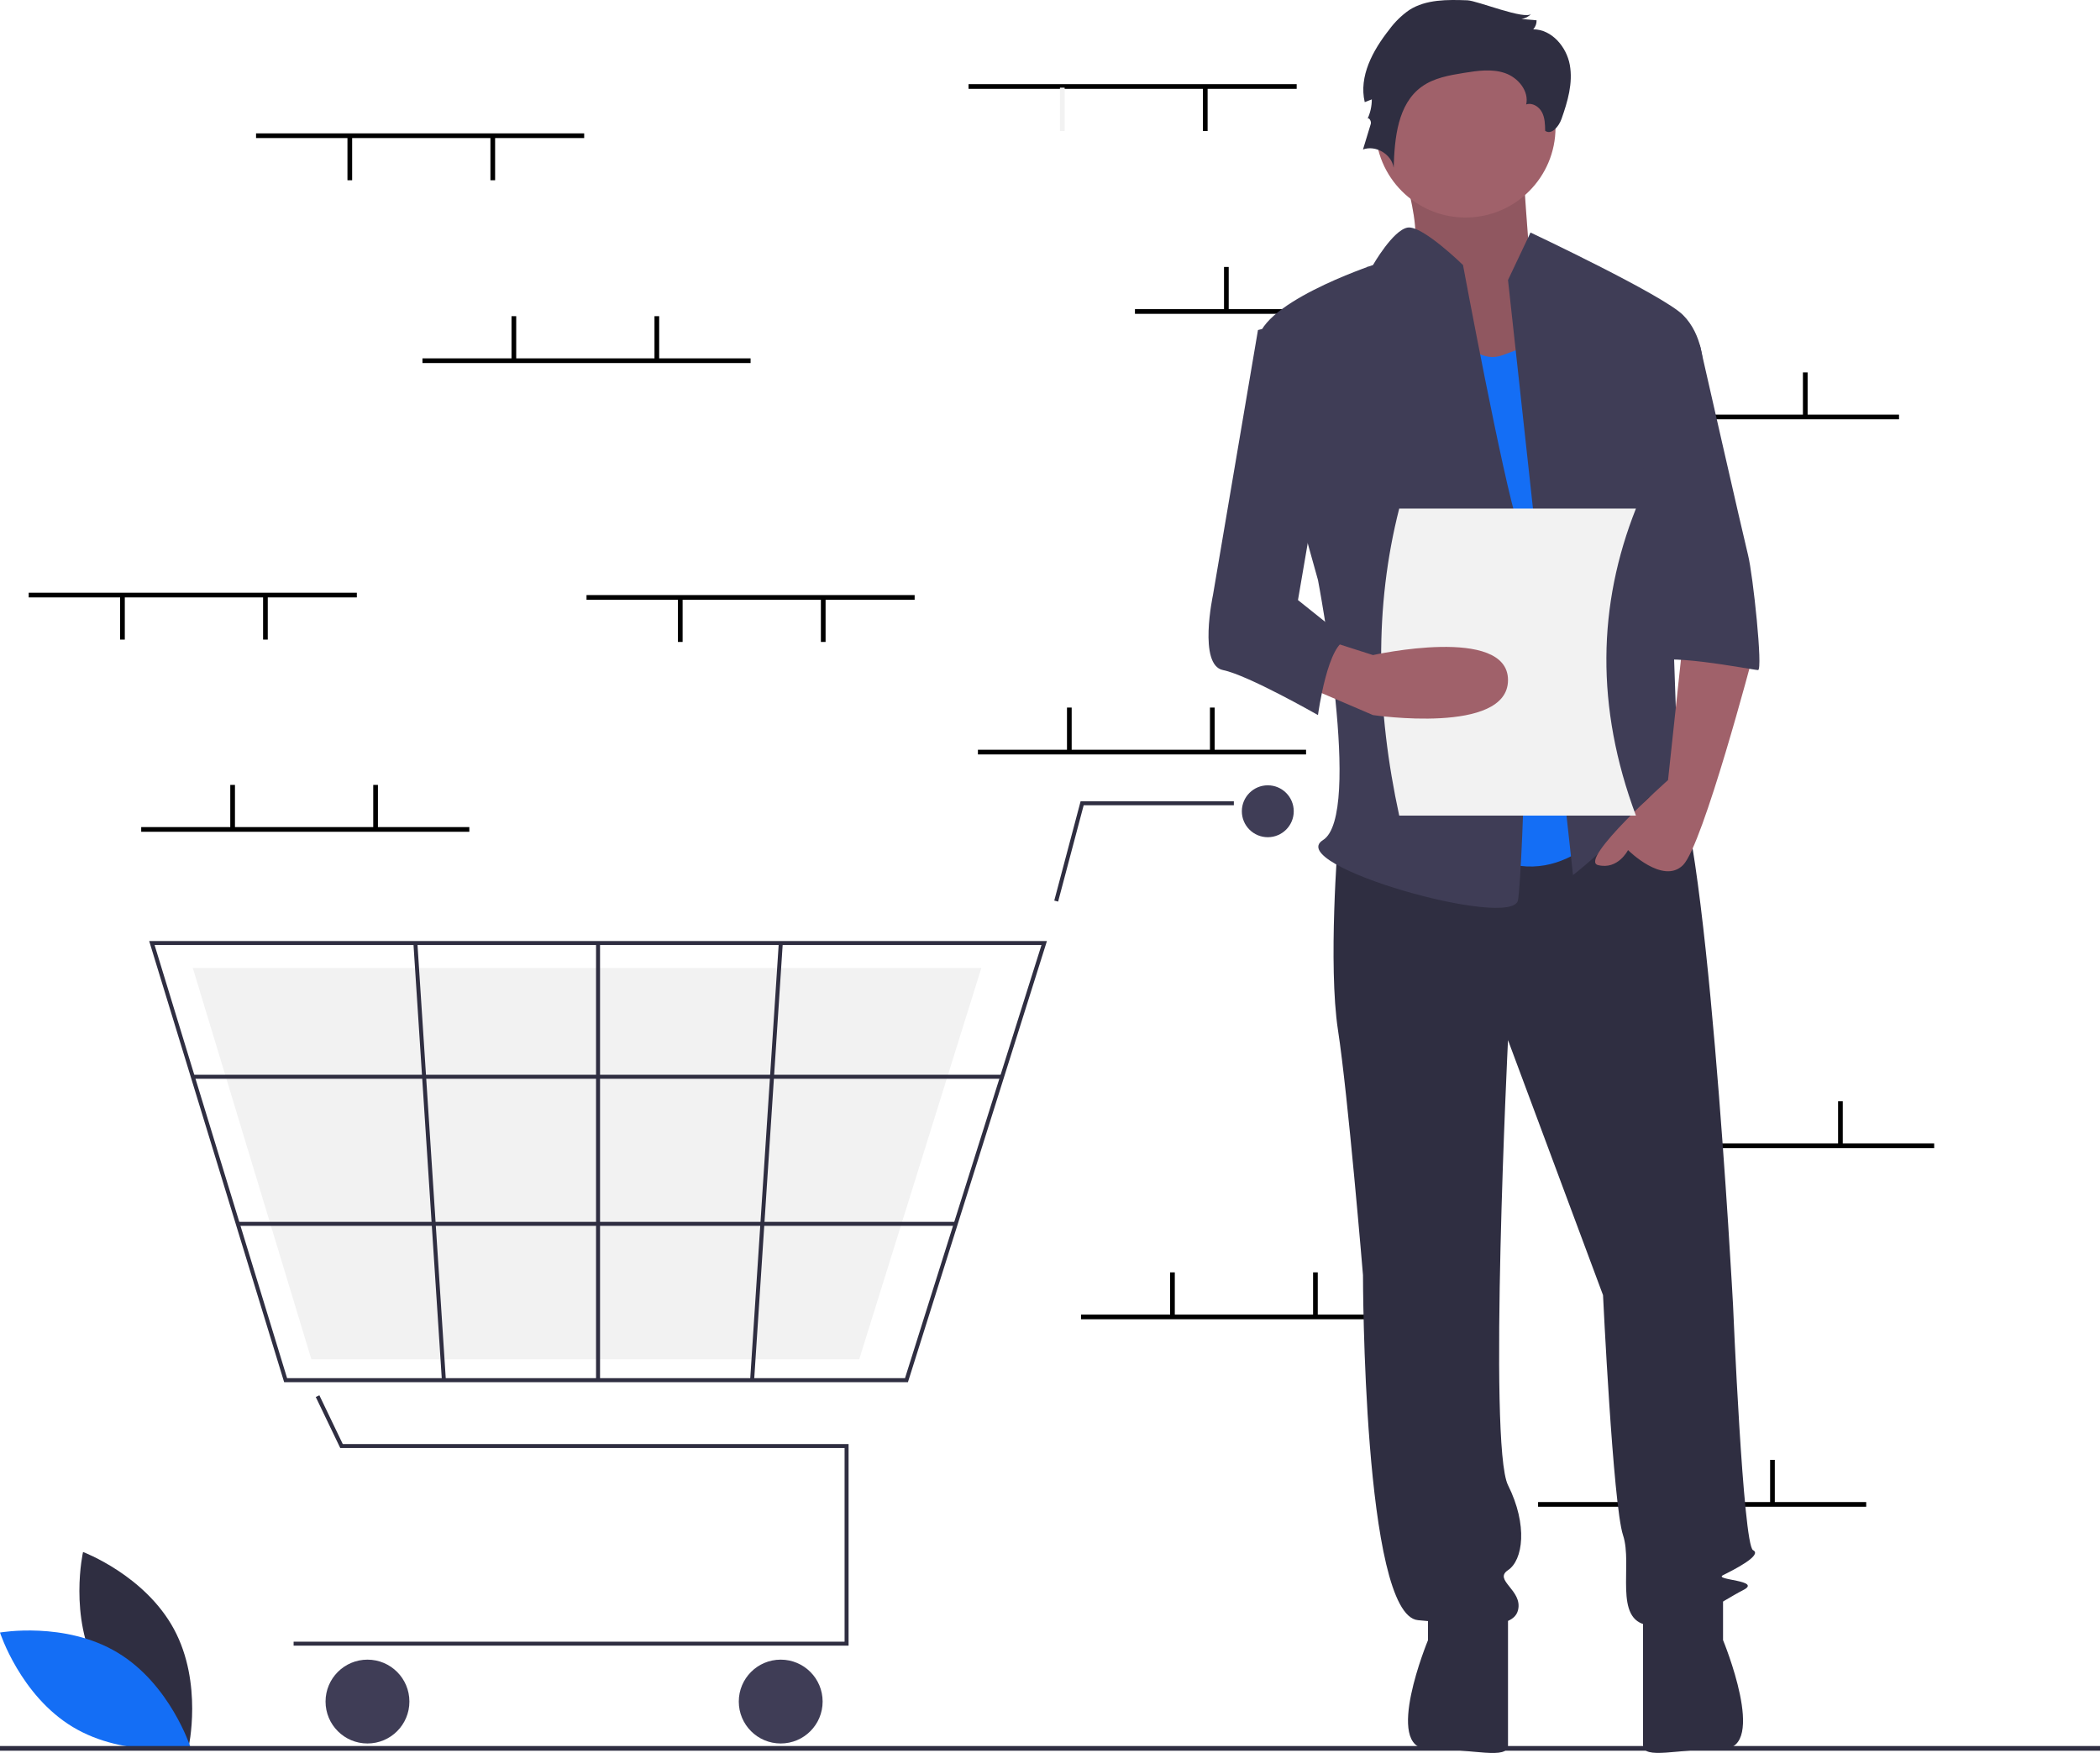
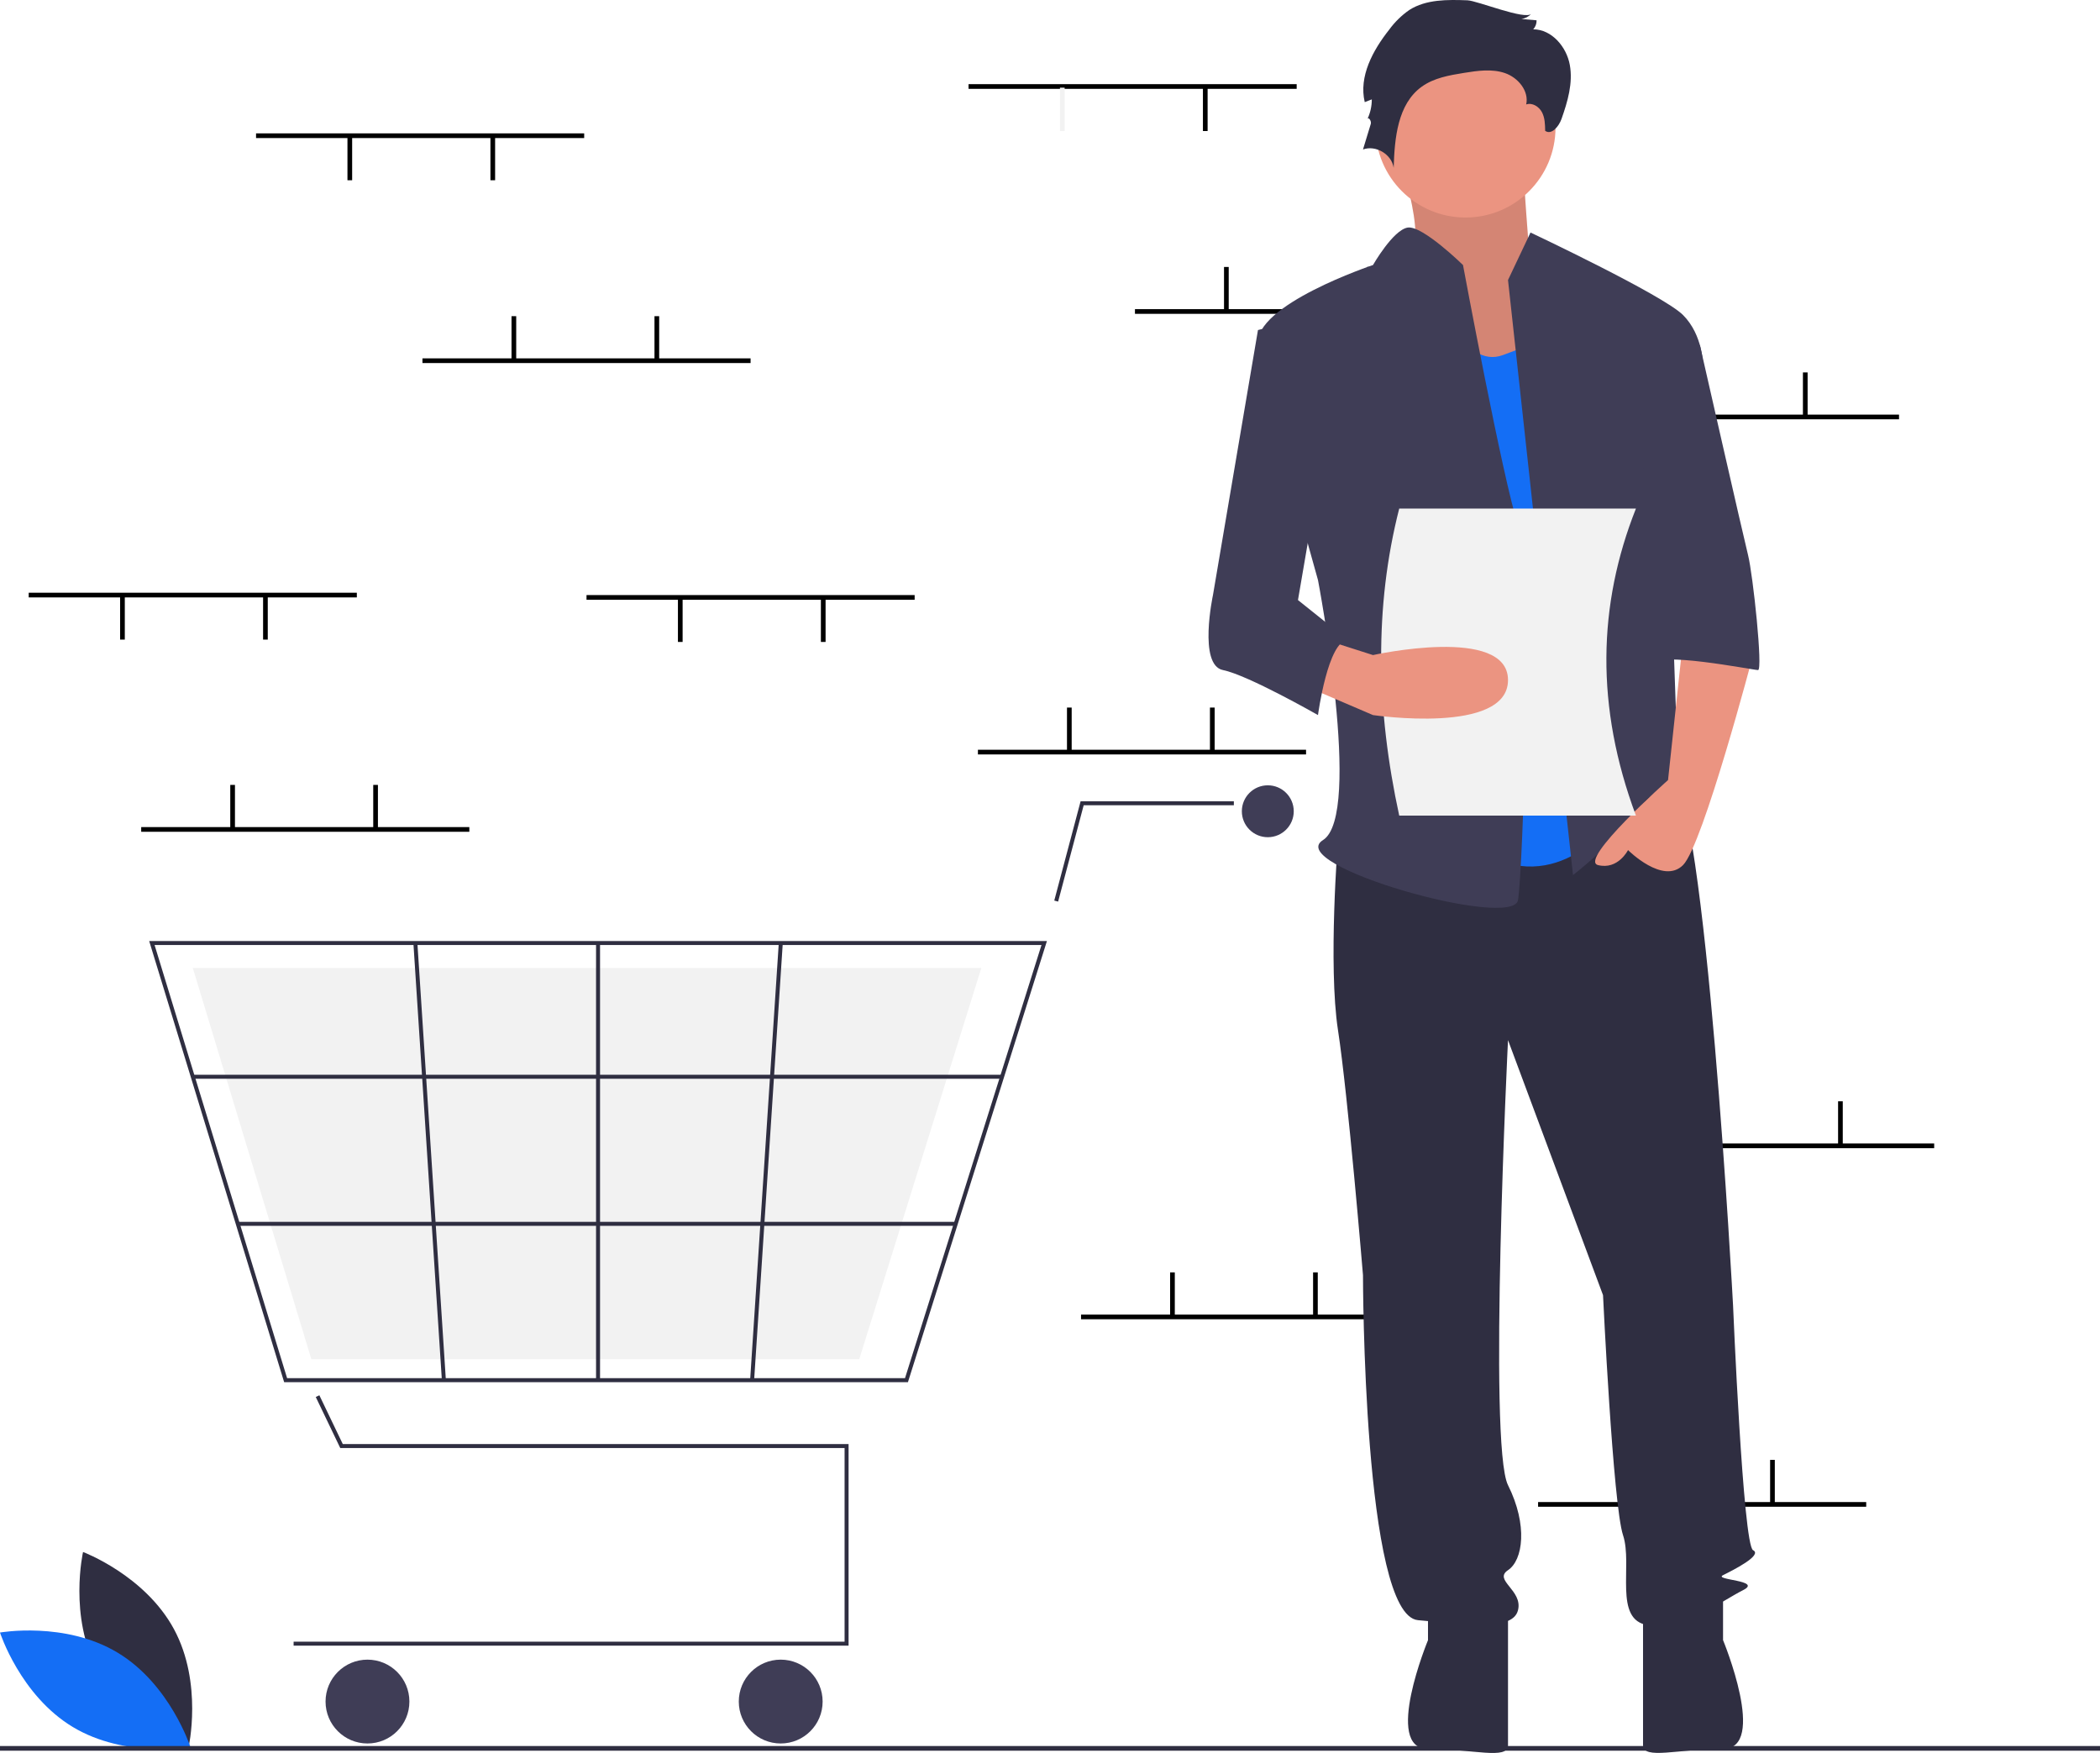
<svg xmlns="http://www.w3.org/2000/svg" width="896" height="747.971" viewBox="0 0 896 747.971" role="img" artist="Katerina Limpitsouni" source="https://undraw.co/">
  <path d="M193.634,788.752c12.428,23.049,38.806,32.944,38.806,32.944s6.227-27.475-6.201-50.524-38.806-32.944-38.806-32.944S181.206,765.703,193.634,788.752Z" transform="translate(-152 -76.01429)" fill="#2f2e41" />
  <path d="M202.177,781.169c22.438,13.5,31.08,40.314,31.08,40.314s-27.738,4.927-50.177-8.573S152,772.596,152,772.596,179.738,767.67,202.177,781.169Z" transform="translate(-152 -76.01429)" fill="#146EF5" />
  <rect x="413.248" y="35.908" width="140" height="2" fill="#000" />
  <rect x="513.249" y="37.408" width="2" height="18.5" fill="#000" />
  <rect x="452.248" y="37.408" width="2" height="18.5" fill="#f2f2f2" />
  <rect x="484.248" y="131.908" width="140" height="2" fill="#000" />
  <rect x="522.249" y="113.908" width="2" height="18.5" fill="#000" />
  <rect x="583.249" y="113.908" width="2" height="18.5" fill="#000" />
  <rect x="670.249" y="176.908" width="140" height="2" fill="#000" />
  <rect x="708.249" y="158.908" width="2" height="18.5" fill="#000" />
  <rect x="769.249" y="158.908" width="2" height="18.5" fill="#000" />
  <rect x="656.249" y="640.908" width="140" height="2" fill="#000" />
  <rect x="694.249" y="622.908" width="2" height="18.5" fill="#000" />
  <rect x="755.249" y="622.908" width="2" height="18.5" fill="#000" />
  <rect x="417.248" y="319.908" width="140" height="2" fill="#000" />
  <rect x="455.248" y="301.908" width="2" height="18.5" fill="#000" />
  <rect x="516.249" y="301.908" width="2" height="18.5" fill="#000" />
  <rect x="461.248" y="560.908" width="140" height="2" fill="#000" />
  <rect x="499.248" y="542.908" width="2" height="18.5" fill="#000" />
  <rect x="560.249" y="542.908" width="2" height="18.5" fill="#000" />
  <rect x="685.249" y="487.908" width="140" height="2" fill="#000" />
  <rect x="723.249" y="469.908" width="2" height="18.5" fill="#000" />
  <rect x="784.249" y="469.908" width="2" height="18.5" fill="#000" />
  <polygon points="362.06 702.184 125.274 702.184 125.274 700.481 360.356 700.481 360.356 617.861 145.18 617.861 134.727 596.084 136.263 595.347 146.252 616.157 362.06 616.157 362.06 702.184" fill="#2f2e41" />
  <circle cx="156.789" cy="726.033" r="17.887" fill="#3f3d56" />
  <circle cx="333.101" cy="726.033" r="17.887" fill="#3f3d56" />
  <circle cx="540.927" cy="346.153" r="11.073" fill="#3f3d56" />
  <path d="M539.385,665.767H273.237L215.648,477.531H598.693l-.349,1.108Zm-264.889-1.704H538.136l58.234-184.83H217.951Z" transform="translate(-152 -76.01429)" fill="#2f2e41" />
  <polygon points="366.61 579.958 132.842 579.958 82.26 413.015 418.701 413.015 418.395 413.998 366.61 579.958" fill="#f2f2f2" />
  <polygon points="451.465 384.7 449.818 384.263 461.059 341.894 526.448 341.894 526.448 343.598 462.37 343.598 451.465 384.7" fill="#2f2e41" />
  <rect x="82.258" y="458.584" width="345.293" height="1.704" fill="#2f2e41" />
  <rect x="101.459" y="521.344" width="306.319" height="1.704" fill="#2f2e41" />
  <rect x="254.314" y="402.368" width="1.704" height="186.533" fill="#2f2e41" />
  <rect x="385.557" y="570.797" width="186.929" height="1.704" transform="translate(-274.7392 936.235) rotate(-86.24919)" fill="#2f2e41" />
  <rect x="334.457" y="478.185" width="1.704" height="186.929" transform="translate(-188.4687 -52.99638) rotate(-3.729)" fill="#2f2e41" />
  <rect y="745" width="896" height="2" fill="#2f2e41" />
-   <path d="M747.411,137.89s14.618,41.606,5.622,48.007S783.394,244.573,783.394,244.573l47.229-12.802-25.863-43.74s-3.373-43.74-3.373-50.141S747.411,137.89,747.411,137.89Z" transform="translate(-152 -76.01429)" fill="#a0616a" />
+   <path d="M747.411,137.89s14.618,41.606,5.622,48.007S783.394,244.573,783.394,244.573l47.229-12.802-25.863-43.74s-3.373-43.74-3.373-50.141S747.411,137.89,747.411,137.89Z" transform="translate(-152 -76.01429)" fill="#eb9481" />
  <path d="M747.411,137.89s14.618,41.606,5.622,48.007S783.394,244.573,783.394,244.573l47.229-12.802-25.863-43.74s-3.373-43.74-3.373-50.141S747.411,137.89,747.411,137.89Z" transform="translate(-152 -76.01429)" opacity="0.1" />
  <path d="M722.874,434.468s-4.267,53.341,0,81.079,10.668,104.549,10.668,104.549,0,145.089,23.47,147.222,40.539,4.267,42.673-4.267-10.668-12.802-4.267-17.069,8.535-19.203,0-36.272,0-189.895,0-189.895l40.539,108.816s4.267,89.614,8.535,102.415-4.267,36.272,10.668,38.406,32.005-10.668,40.539-14.936-12.802-4.267-8.535-6.401,17.069-8.535,12.802-10.668-8.535-104.549-8.535-104.549S879.697,414.199,864.762,405.664s-24.537,6.166-24.537,6.166Z" transform="translate(-152 -76.01429)" fill="#2f2e41" />
  <path d="M761.279,758.784v17.069s-19.203,46.399,0,46.399,34.138,4.808,34.138-1.593V763.051Z" transform="translate(-152 -76.01429)" fill="#2f2e41" />
  <path d="M887.165,758.754v17.069s19.203,46.399,0,46.399-34.138,4.808-34.138-1.593V763.021Z" transform="translate(-152 -76.01429)" fill="#2f2e41" />
-   <circle cx="625.282" cy="54.408" r="38.406" fill="#a0616a" />
+   <circle cx="625.282" cy="54.408" r="38.406" fill="#eb9481" />
  <path d="M765.547,201.9s10.668,32.005,27.738,25.604l17.069-6.401L840.225,425.934s-23.47,34.138-57.609,12.802S765.547,201.9,765.547,201.9Z" transform="translate(-152 -76.01429)" fill="#146EF5" />
  <path d="M795.418,195.499l9.601-20.27s56.542,26.671,65.076,35.205,8.535,21.337,8.535,21.337l-14.936,53.341s4.267,117.351,4.267,121.618,14.936,27.738,4.267,19.203-12.802-17.069-21.337-4.267-27.738,27.738-27.738,27.738Z" transform="translate(-152 -76.01429)" fill="#3f3d56" />
-   <path d="M870.096,349.122l-6.401,59.742s-38.406,34.138-29.871,36.272,12.802-6.401,12.802-6.401,14.936,14.936,23.47,6.401S899.967,355.523,899.967,355.523Z" transform="translate(-152 -76.01429)" fill="#a0616a" />
+   <path d="M870.096,349.122l-6.401,59.742s-38.406,34.138-29.871,36.272,12.802-6.401,12.802-6.401,14.936,14.936,23.47,6.401S899.967,355.523,899.967,355.523Z" transform="translate(-152 -76.01429)" fill="#eb9481" />
  <path d="M778.1,76.144c-8.514-.304-17.625-.455-24.804,4.133a36.313,36.313,0,0,0-8.572,8.392c-6.992,8.838-13.033,19.959-10.436,30.925l3.016-1.176a19.751,19.751,0,0,1-1.905,8.463c.425-1.235,1.847.762,1.466,2.011L733.543,139.792c5.462-2.002,12.257,2.052,13.088,7.81.38-12.661,1.693-27.18,11.964-34.593,5.18-3.739,11.735-4.88,18.042-5.894,5.818-.935,11.918-1.827,17.491.089s10.319,7.615,9.055,13.371c2.57-.885,5.444.906,6.713,3.309s1.337,5.237,1.375,7.955c2.739,1.936,5.856-1.908,6.973-5.071,2.62-7.424,4.949-15.327,3.538-23.073s-7.723-15.148-15.596-15.174a5.467,5.467,0,0,0,1.422-3.849l-6.489-.548a7.172,7.172,0,0,0,4.286-2.26C802.798,84.731,782.313,76.295,778.1,76.144Z" transform="translate(-152 -76.01429)" fill="#2f2e41" />
  <path d="M776.215,189.098s-17.369-17.021-23.62-15.978S737.809,189.098,737.809,189.098s-51.208,17.069-49.074,34.138S714.339,323.518,714.339,323.518s19.203,100.282,2.134,110.95,81.079,38.406,83.213,25.604,6.401-140.821,0-160.024S776.215,189.098,776.215,189.098Z" transform="translate(-152 -76.01429)" fill="#3f3d56" />
  <path d="M850.893,223.236h26.383S895.7,304.315,897.833,312.85s6.401,49.074,4.267,49.074-44.807-8.535-44.807-2.134Z" transform="translate(-152 -76.01429)" fill="#3f3d56" />
  <path d="M850,424.014H749c-9.856-45.34-10.68-89.146,0-131H850C833.701,334.115,832.682,377.621,850,424.014Z" transform="translate(-152 -76.01429)" fill="#f2f2f2" />
-   <path d="M707.938,368.325,737.809,381.127s57.609,8.535,57.609-14.936-57.609-10.668-57.609-10.668L718.605,349.383Z" transform="translate(-152 -76.01429)" fill="#a0616a" />
+   <path d="M707.938,368.325,737.809,381.127s57.609,8.535,57.609-14.936-57.609-10.668-57.609-10.668L718.605,349.383Z" transform="translate(-152 -76.01429)" fill="#eb9481" />
  <path d="M714.339,210.435l-25.604,6.401L669.532,329.919s-6.401,29.871,4.267,32.005S714.339,381.127,714.339,381.127s4.267-32.005,12.802-32.005L705.804,332.053,718.606,257.375Z" transform="translate(-152 -76.01429)" fill="#3f3d56" />
  <rect x="60.248" y="352.908" width="140" height="2" fill="#000" />
  <rect x="98.249" y="334.908" width="2" height="18.5" fill="#000" />
  <rect x="159.249" y="334.908" width="2" height="18.5" fill="#000" />
  <rect x="109.249" y="56.908" width="140" height="2" fill="#000" />
  <rect x="209.249" y="58.408" width="2" height="18.5" fill="#000" />
  <rect x="148.249" y="58.408" width="2" height="18.5" fill="#000" />
  <rect x="250.249" y="253.908" width="140" height="2" fill="#000" />
  <rect x="350.248" y="255.408" width="2" height="18.5" fill="#000" />
  <rect x="289.248" y="255.408" width="2" height="18.5" fill="#000" />
  <rect x="12.248" y="252.908" width="140" height="2" fill="#000" />
  <rect x="112.249" y="254.408" width="2" height="18.5" fill="#000" />
  <rect x="51.248" y="254.408" width="2" height="18.5" fill="#000" />
  <rect x="180.249" y="152.908" width="140" height="2" fill="#000" />
  <rect x="218.249" y="134.908" width="2" height="18.5" fill="#000" />
  <rect x="279.248" y="134.908" width="2" height="18.5" fill="#000" />
</svg>
